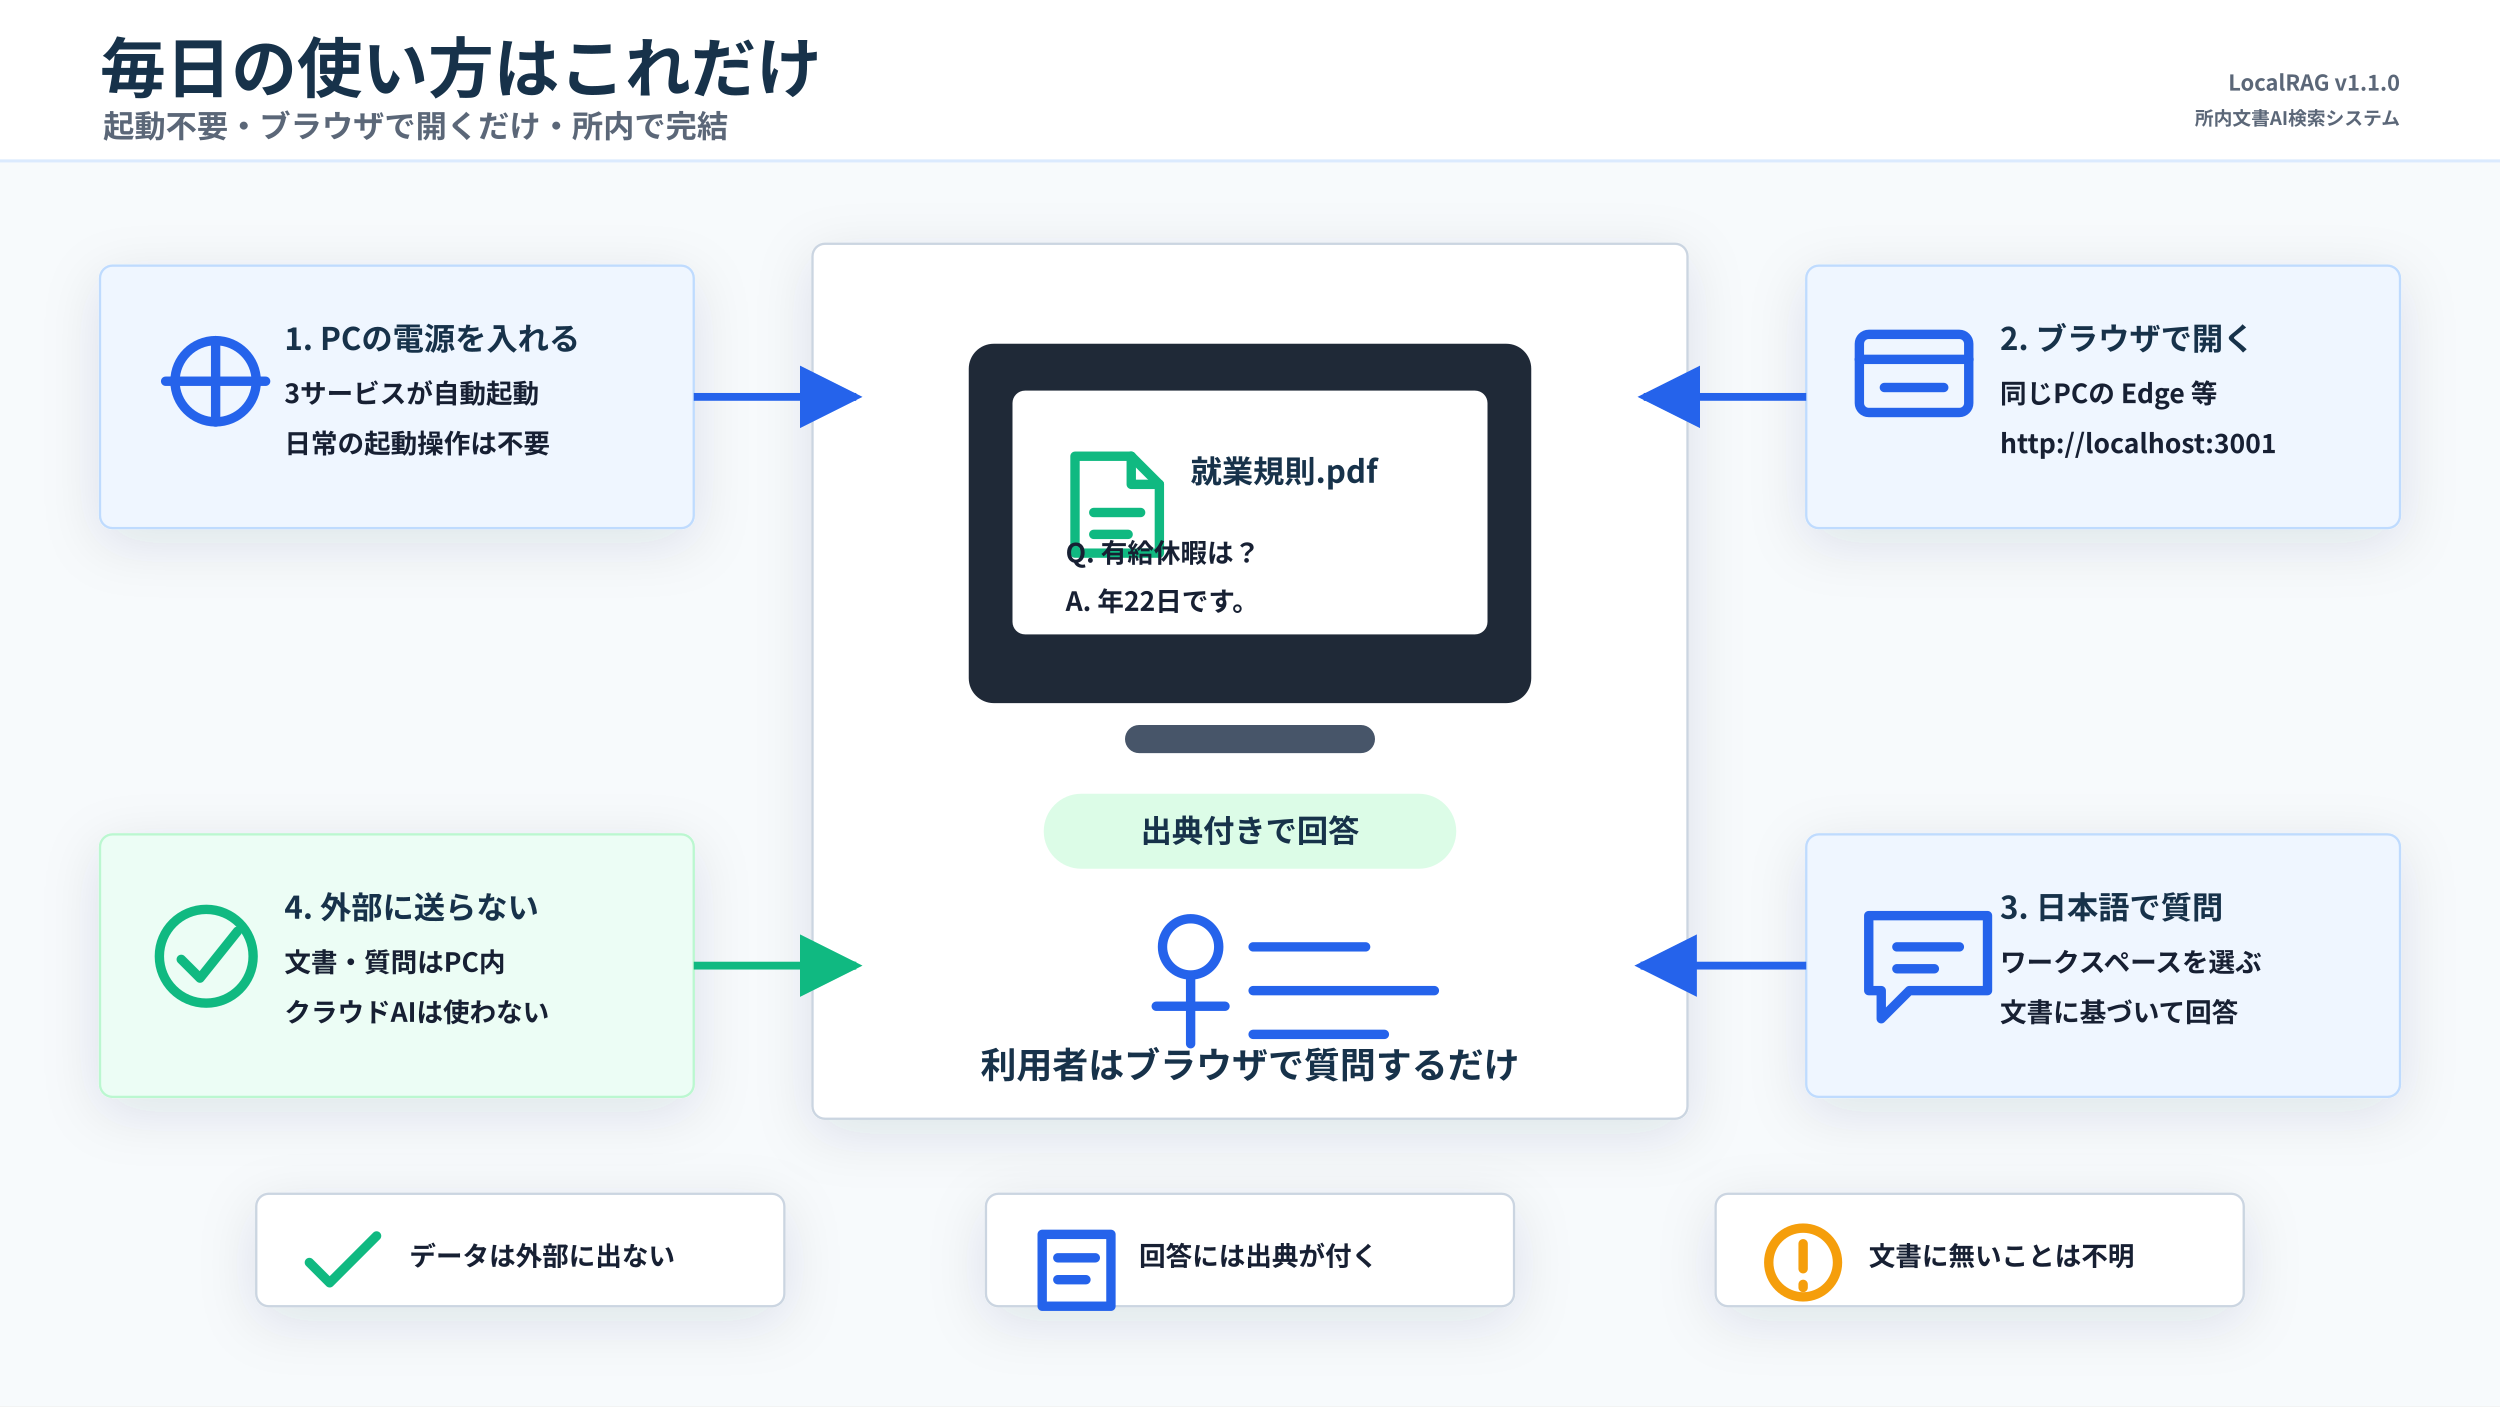
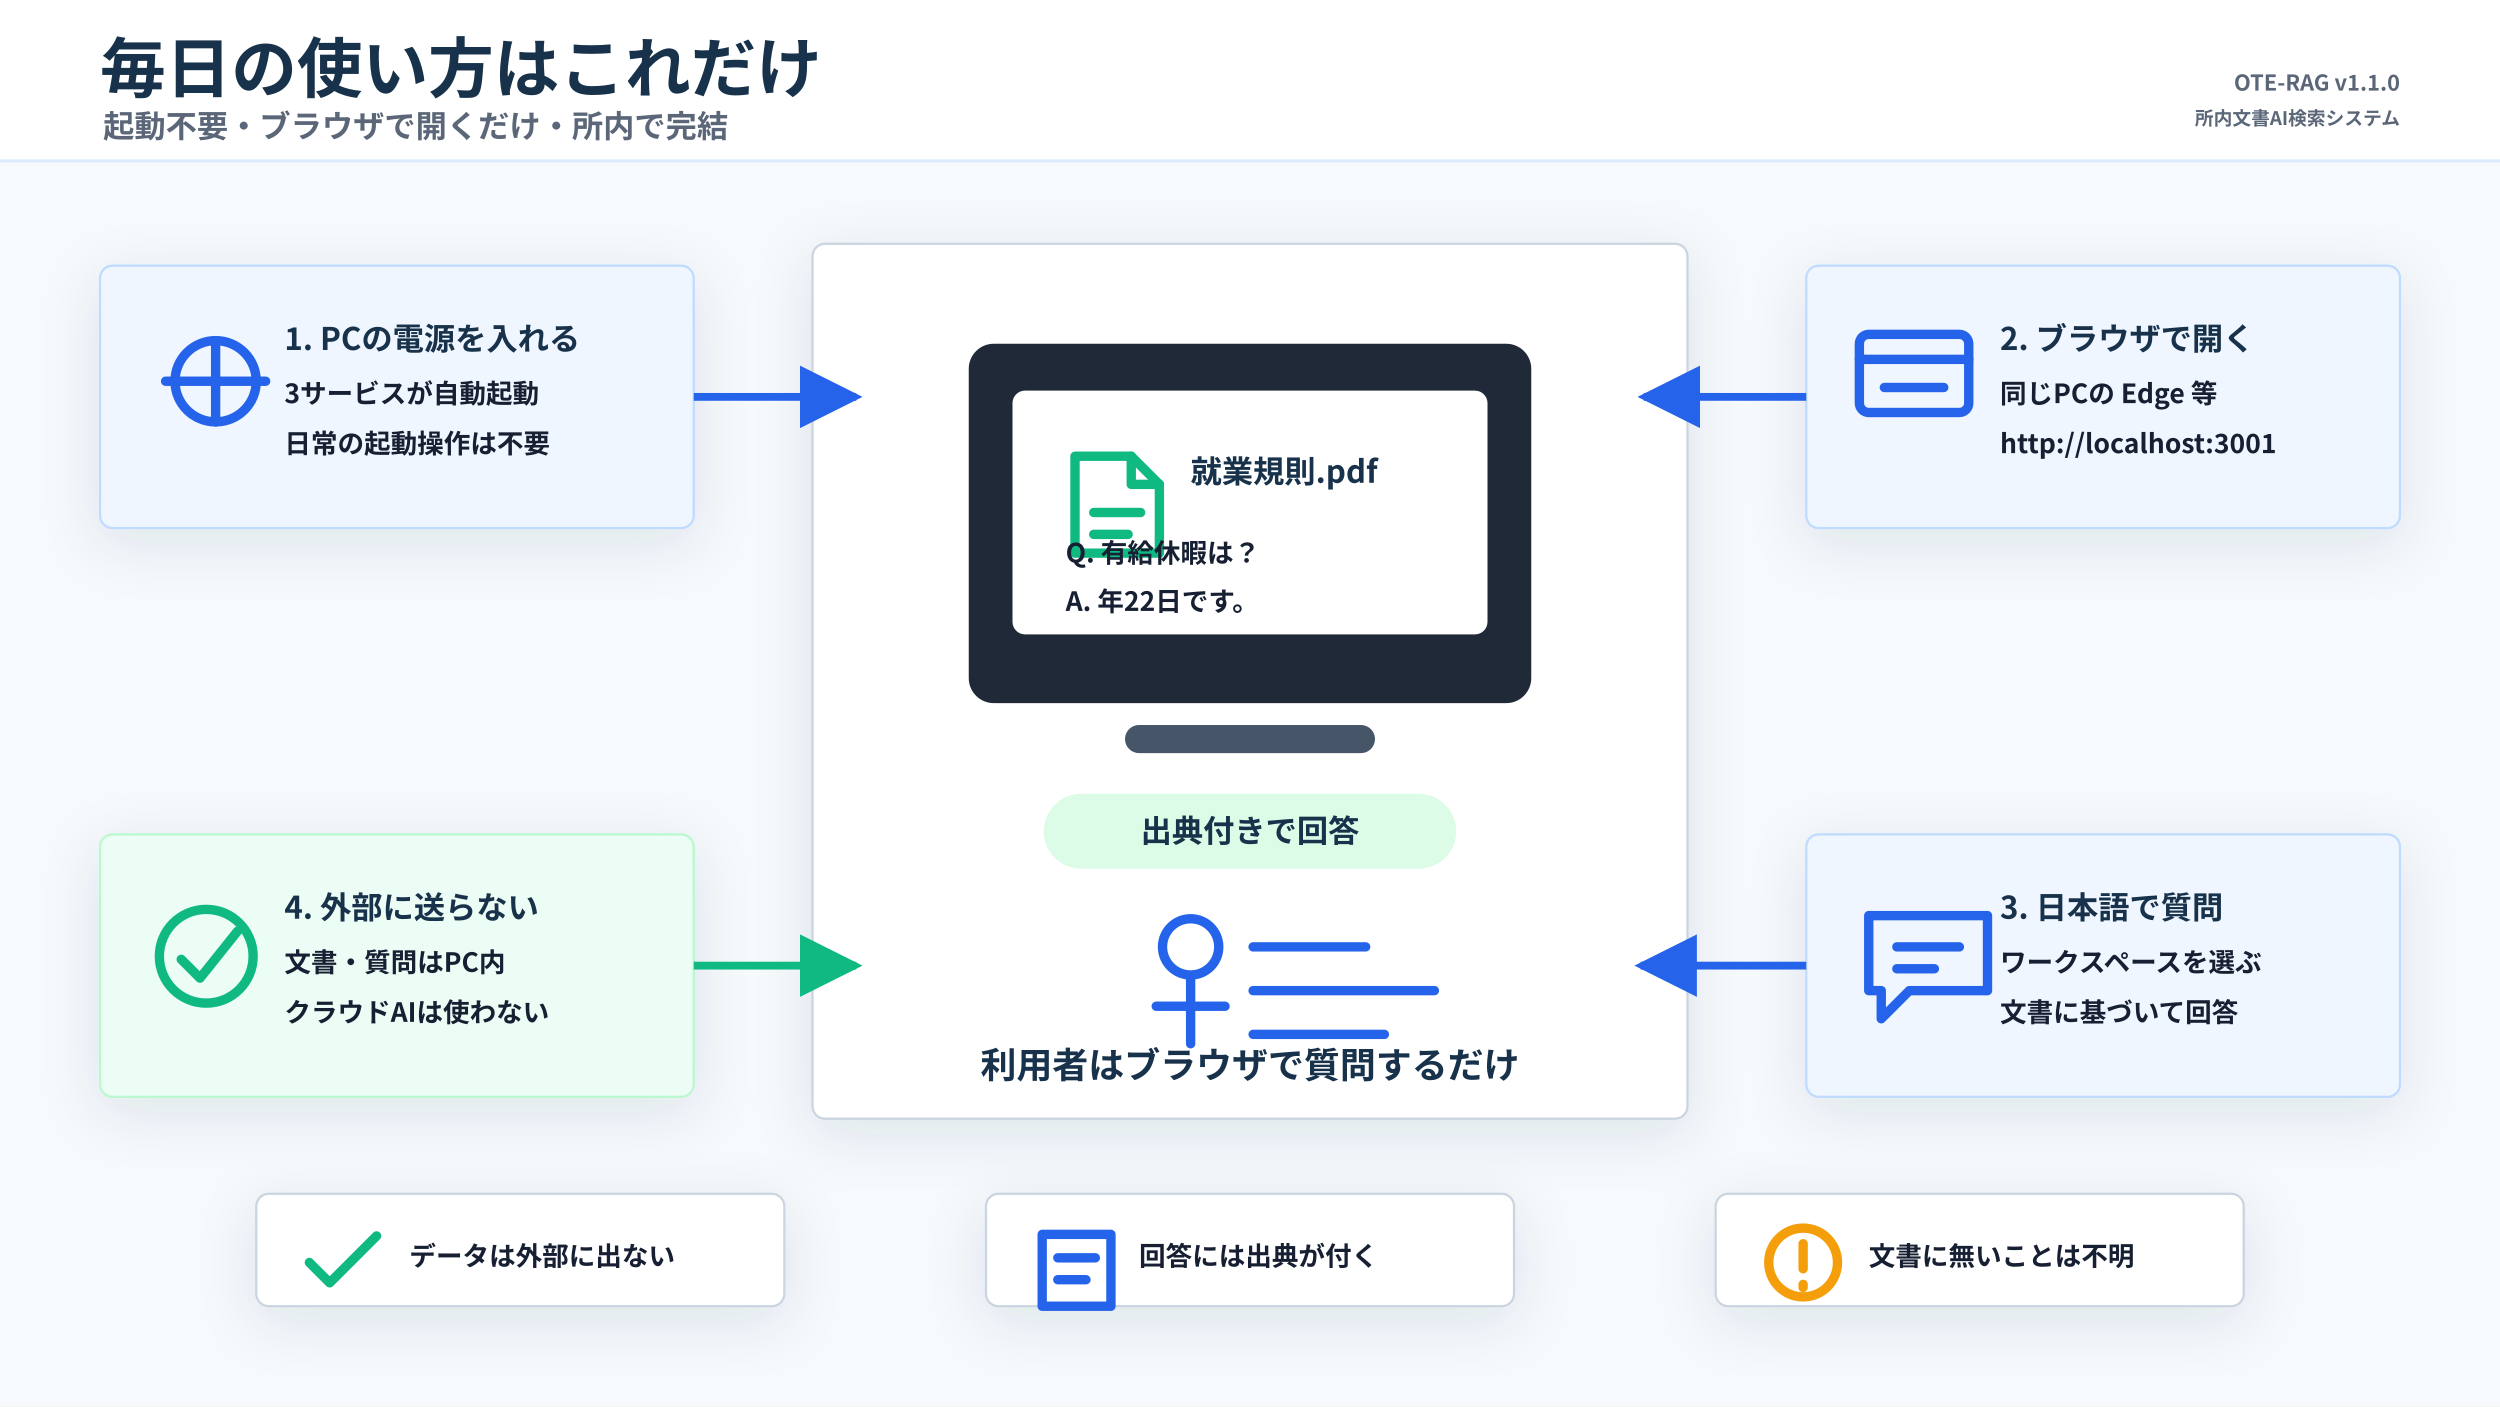
<svg xmlns="http://www.w3.org/2000/svg" width="1600" height="900" viewBox="0 0 1600 900" role="img" aria-label="毎日の使い方はこれだけ">
  <defs>
    <style>
      .jp { font-family: 'Yu Gothic UI','Yu Gothic','Meiryo','Noto Sans CJK JP',sans-serif; }
      .mono { font-family: 'Cascadia Mono','Consolas','Yu Gothic UI',monospace; }
      .title { font-size:42px;font-weight:800;fill:#17324a; }
      .subtitle { font-size:20px;font-weight:650;fill:#5b6778; }
      .h2 { font-size:23px;font-weight:800;fill:#17324a; }
      .h3 { font-size:20px;font-weight:800;fill:#17324a; }
      .body { font-size:17px;font-weight:650;fill:#172033; }
      .small { font-size:14px;font-weight:650;fill:#5b6778; }
      .tiny { font-size:12px;font-weight:650;fill:#5b6778; }
      .monoText { font-size:15px;font-weight:700;fill:#172033; }
      .white { fill:#fff; }
      .card { fill:#fff;stroke:#cbd5e1;stroke-width:1.5;rx:8; }
      .softBlue { fill:#eff6ff;stroke:#bfdbfe;stroke-width:1.5;rx:8; }
      .softGreen { fill:#ecfdf5;stroke:#bbf7d0;stroke-width:1.5;rx:8; }
      .softAmber { fill:#fffbeb;stroke:#fde68a;stroke-width:1.5;rx:8; }
      .softRed { fill:#fff1f2;stroke:#fecdd3;stroke-width:1.5;rx:8; }
      .shadow { filter: drop-shadow(0 9px 18px rgba(23,50,74,.11)); }
      .icon { fill:none;stroke:#2563eb;stroke-width:6;stroke-linecap:round;stroke-linejoin:round; }
      .iconG { fill:none;stroke:#10b981;stroke-width:6;stroke-linecap:round;stroke-linejoin:round; }
      .iconA { fill:none;stroke:#f59e0b;stroke-width:6;stroke-linecap:round;stroke-linejoin:round; }
      .iconR { fill:none;stroke:#dc2626;stroke-width:6;stroke-linecap:round;stroke-linejoin:round; }
      .chipBlue { fill:#dbeafe; }
      .chipGreen { fill:#dcfce7; }
      .chipAmber { fill:#fef3c7; }
      .chipRed { fill:#fee2e2; }
    </style>
    <marker id="arrow" viewBox="0 0 10 10" refX="9" refY="5" markerWidth="8" markerHeight="8" orient="auto">
      <path d="M0 0L10 5L0 10z" fill="#2563eb" />
    </marker>
    <marker id="arrowG" viewBox="0 0 10 10" refX="9" refY="5" markerWidth="8" markerHeight="8" orient="auto">
      <path d="M0 0L10 5L0 10z" fill="#10b981" />
    </marker>
  </defs>
  <rect width="1600" height="900" fill="#f7fafc" />
  <rect width="1600" height="104" fill="#fff" />
  <rect y="102" width="1600" height="2" fill="#dbeafe" />
  <text class="jp title" x="64" y="59">毎日の使い方はこれだけ</text>
  <text class="jp subtitle" x="66" y="88">起動不要・ブラウザで開くだけ・所内で完結</text>
-   <text class="jp small" x="1536" y="58" text-anchor="end">LocalRAG v1.1.0</text>
+   <text class="jp small" x="1536" y="58" text-anchor="end">OTE-RAG v1.1.0</text>
  <text class="jp tiny" x="1536" y="80" text-anchor="end">所内文書AI検索システム</text>
  <rect class="shadow card" x="520" y="156" width="560" height="560" />
  <rect x="620" y="220" width="360" height="230" rx="16" fill="#1f2937" />
  <rect x="648" y="250" width="304" height="156" rx="8" fill="#ffffff" />
  <rect x="720" y="464" width="160" height="18" rx="9" fill="#475569" />
  <g class="iconG" transform="translate(682 282)">
    <path d="M6 52V10h36l18 18v44H6z" />
    <path d="M42 10v18h18" />
    <path d="M18 46h30M18 60h22" />
  </g>
  <text class="jp h3" x="762" y="309">就業規則.pdf</text>
  <text class="jp body" x="682" y="360">Q. 有給休暇は？</text>
  <text class="jp body" x="682" y="391">A. 年22日です。</text>
  <rect x="668" y="508" width="264" height="48" rx="24" class="chipGreen" />
  <text class="jp h3" x="800" y="539" text-anchor="middle" fill="#047857">出典付きで回答</text>
  <g class="icon" transform="translate(724 584)">
    <circle cx="38" cy="22" r="18" />
    <path d="M38 42v42M16 60h44" />
    <path d="M78 22h72M78 50h116M78 78h84" />
  </g>
  <text class="jp h2" x="800" y="690" text-anchor="middle">利用者はブラウザで質問するだけ</text>
  <rect class="shadow softBlue" x="64" y="170" width="380" height="168" />
  <g class="icon" transform="translate(96 216)">
    <path d="M10 28h64M42 2v52" />
    <circle cx="42" cy="28" r="26" />
  </g>
  <text class="jp h3" x="182" y="224">1. PCの電源を入れる</text>
  <text class="jp body" x="182" y="258">3サービスが自動起動</text>
  <text class="jp body" x="182" y="290">日常の起動操作は不要</text>
  <line x1="444" y1="254" x2="548" y2="254" stroke="#2563eb" stroke-width="5" marker-end="url(#arrow)" />
  <rect class="shadow softBlue" x="1156" y="170" width="380" height="168" />
  <g class="icon" transform="translate(1190 214)">
    <rect x="0" y="0" width="70" height="50" rx="6" />
    <path d="M0 16h70M16 34h38" />
  </g>
  <text class="jp h3" x="1280" y="224">2. ブラウザで開く</text>
  <text class="jp body" x="1280" y="258">同じPCの Edge 等</text>
  <text class="jp body" x="1280" y="290">http://localhost:3001</text>
  <line x1="1156" y1="254" x2="1052" y2="254" stroke="#2563eb" stroke-width="5" marker-end="url(#arrow)" />
  <rect class="shadow softBlue" x="1156" y="534" width="380" height="168" />
  <g class="icon" transform="translate(1192 578)">
    <path d="M4 8h76v48H30L12 74V56H4z" />
    <path d="M22 28h40M22 42h24" />
  </g>
  <text class="jp h3" x="1280" y="588">3. 日本語で質問</text>
  <text class="jp body" x="1280" y="622">ワークスペースを選ぶ</text>
  <text class="jp body" x="1280" y="654">文書に基づいて回答</text>
  <line x1="1156" y1="618" x2="1050" y2="618" stroke="#2563eb" stroke-width="5" marker-end="url(#arrow)" />
  <rect class="shadow softGreen" x="64" y="534" width="380" height="168" />
  <g class="iconG" transform="translate(98 578)">
    <circle cx="34" cy="34" r="30" />
    <path d="M18 36l12 12l24-30" />
  </g>
  <text class="jp h3" x="182" y="588">4. 外部に送らない</text>
  <text class="jp body" x="182" y="622">文書・質問はPC内</text>
  <text class="jp body" x="182" y="654">クラウドAIは使わない</text>
  <line x1="444" y1="618" x2="548" y2="618" stroke="#10b981" stroke-width="5" marker-end="url(#arrowG)" />
  <rect class="shadow card" x="164" y="764" width="338" height="72" />
  <g class="iconG" transform="translate(194 784)">
    <path d="M4 24l13 13l30-30" />
  </g>
  <text class="jp body" x="262" y="810">データは外部に出ない</text>
  <rect class="shadow card" x="631" y="764" width="338" height="72" />
  <g class="icon" transform="translate(661 782)">
    <path d="M6 8h44v46H6z" />
    <path d="M16 23h24M16 37h18" />
  </g>
  <text class="jp body" x="729" y="810">回答には出典が付く</text>
  <rect class="shadow card" x="1098" y="764" width="338" height="72" />
  <g class="iconA" transform="translate(1128 782)">
    <circle cx="26" cy="26" r="22" />
    <path d="M26 14v16M26 40v2" />
  </g>
  <text class="jp body" x="1196" y="810">文書に無いことは不明</text>
</svg>
